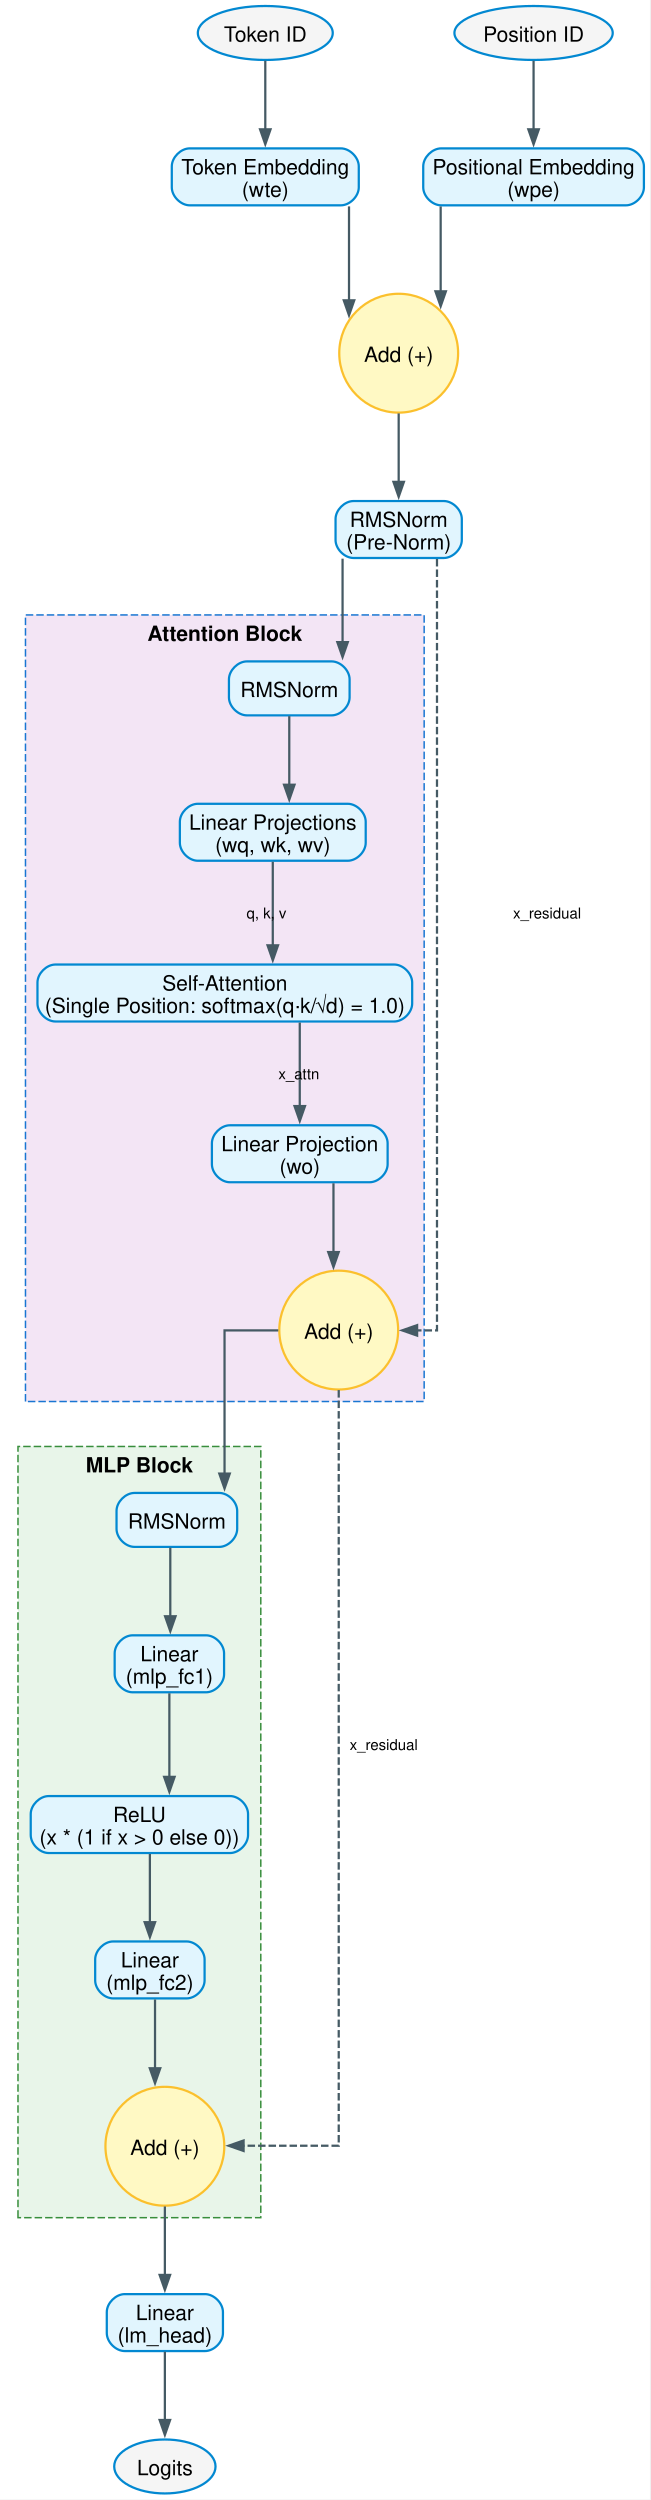
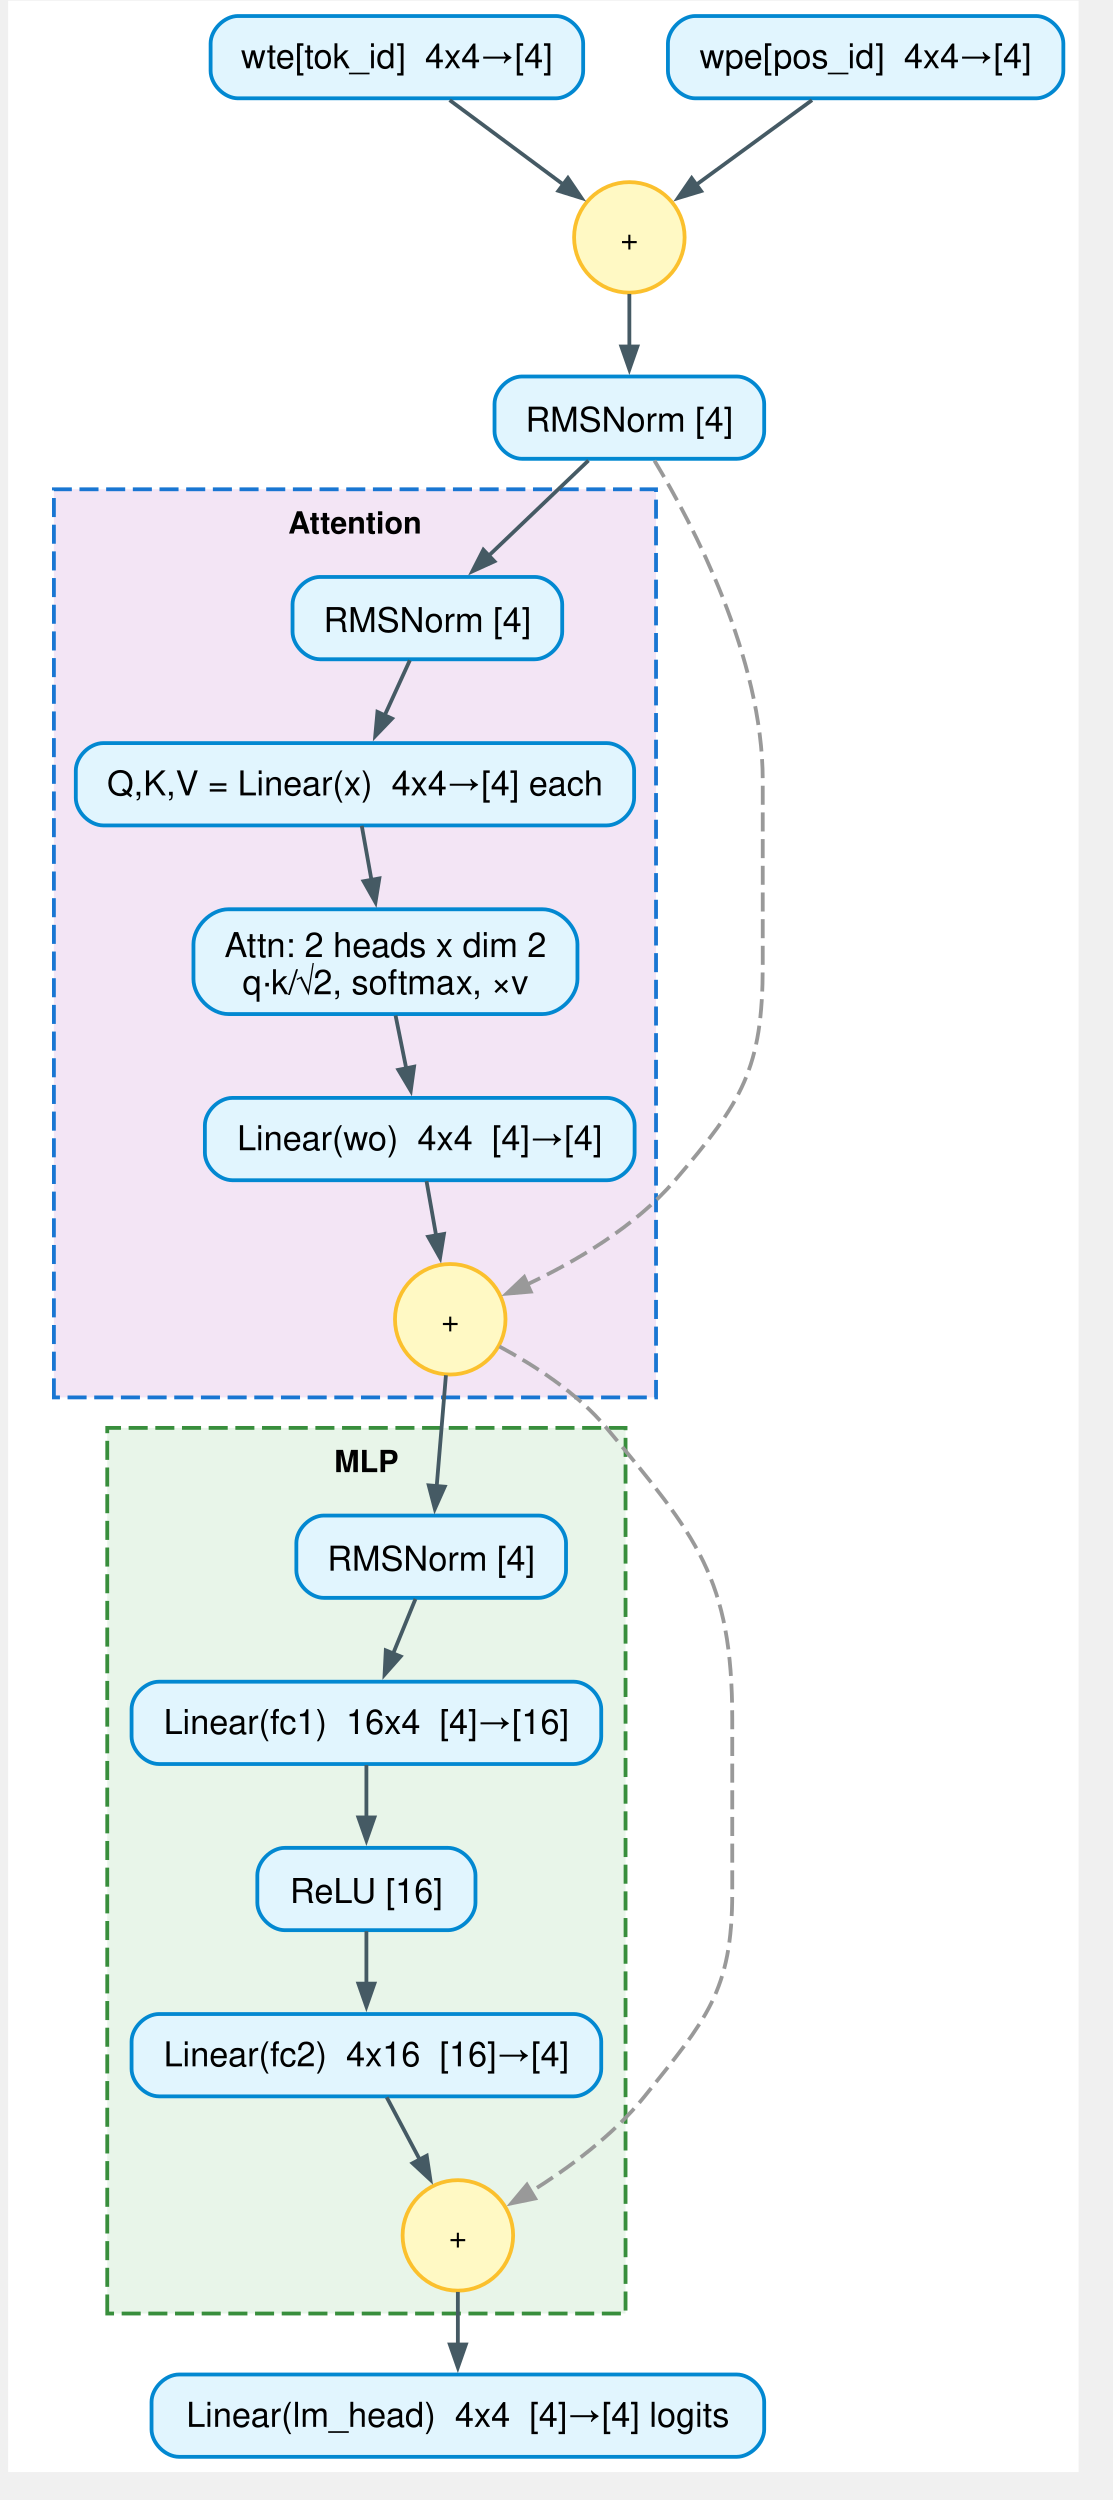
- <svg xmlns="http://www.w3.org/2000/svg" width="434pt" height="1668pt" viewBox="0.00 0.00 434.00 1668.00">
-   <g id="graph0" class="graph" transform="scale(1 1) rotate(0) translate(4 1663.63)">
-     <polygon fill="white" stroke="none" points="-4,4 -4,-1663.63 429.62,-1663.63 429.62,4 -4,4" />
+ <svg xmlns="http://www.w3.org/2000/svg" width="295pt" height="663pt" viewBox="7.00 7.00 288.00 656.00">
+   <g id="graph0" class="graph" transform="scale(1 1) rotate(0) translate(11.2 651.67)">
+     <polygon fill="white" stroke="none" points="-4,4 -4,-644.47 276.88,-644.47 276.88,4 -4,4" />
    <g id="clust1" class="cluster">
-       <polygon fill="#f3e5f5" stroke="#1976d2" stroke-dasharray="5,2" points="13,-728.54 13,-1253.34 279,-1253.34 279,-728.54 13,-728.54" />
-       <text xml:space="preserve" text-anchor="middle" x="146" y="-1236.04" font-family="Helvetica,sans-Serif" font-weight="bold" font-size="14.00">Attention Block</text>
+       <polygon fill="#f3e5f5" stroke="#1976d2" stroke-dasharray="5,2" points="8,-277.99 8,-516.28 166,-516.28 166,-277.99 8,-277.99" />
+       <text xml:space="preserve" text-anchor="middle" x="87" y="-504.68" font-family="Helvetica,sans-Serif" font-weight="bold" font-size="8.00">Attention</text>
    </g>
    <g id="clust2" class="cluster">
-       <polygon fill="#e8f5e9" stroke="#388e3c" stroke-dasharray="5,2" points="8,-184 8,-698.54 170,-698.54 170,-184 8,-184" />
-       <text xml:space="preserve" text-anchor="middle" x="89" y="-681.24" font-family="Helvetica,sans-Serif" font-weight="bold" font-size="14.00">MLP Block</text>
+       <polygon fill="#e8f5e9" stroke="#388e3c" stroke-dasharray="5,2" points="22,-37.6 22,-269.99 158,-269.99 158,-37.6 22,-37.6" />
+       <text xml:space="preserve" text-anchor="middle" x="90" y="-258.39" font-family="Helvetica,sans-Serif" font-weight="bold" font-size="8.00">MLP</text>
    </g>
    <g id="node1" class="node">
-       <ellipse fill="#f5f5f5" stroke="#0288d1" stroke-width="1.5" cx="173" cy="-1641.63" rx="45.01" ry="18" />
-       <text xml:space="preserve" text-anchor="middle" x="173" y="-1635.83" font-family="Helvetica,sans-Serif" font-size="14.00">Token ID</text>
+       <path fill="#e1f5fe" stroke="#0288d1" d="M139.68,-640.47C139.68,-640.47 56.32,-640.47 56.32,-640.47 52.72,-640.47 49.12,-636.87 49.12,-633.27 49.12,-633.27 49.12,-626.07 49.12,-626.07 49.12,-622.47 52.72,-618.87 56.32,-618.87 56.32,-618.87 139.68,-618.87 139.68,-618.87 143.28,-618.87 146.88,-622.47 146.88,-626.07 146.88,-626.07 146.88,-633.27 146.88,-633.27 146.88,-636.87 143.28,-640.47 139.68,-640.47" />
+       <text xml:space="preserve" text-anchor="middle" x="98" y="-626.75" font-family="Helvetica,sans-Serif" font-size="9.00">wte[tok_id]  4x4→[4]</text>
    </g>
    <g id="node3" class="node">
-       <path fill="#e1f5fe" stroke="#0288d1" stroke-width="1.5" d="M223.38,-1564.63C223.38,-1564.63 122.62,-1564.63 122.62,-1564.63 116.62,-1564.63 110.62,-1558.63 110.62,-1552.63 110.62,-1552.63 110.62,-1538.63 110.62,-1538.63 110.62,-1532.63 116.62,-1526.63 122.62,-1526.63 122.62,-1526.63 223.38,-1526.63 223.38,-1526.63 229.38,-1526.63 235.38,-1532.63 235.38,-1538.63 235.38,-1538.63 235.38,-1552.63 235.38,-1552.63 235.38,-1558.63 229.38,-1564.63 223.38,-1564.63" />
-       <text xml:space="preserve" text-anchor="middle" x="173" y="-1547.33" font-family="Helvetica,sans-Serif" font-size="14.00">Token Embedding</text>
-       <text xml:space="preserve" text-anchor="middle" x="173" y="-1532.33" font-family="Helvetica,sans-Serif" font-size="14.00">(wte)</text>
+       <ellipse fill="#fff9c4" stroke="#fbc02d" cx="159" cy="-582.38" rx="14.5" ry="14.5" />
+       <text xml:space="preserve" text-anchor="middle" x="159" y="-579.28" font-family="Helvetica,sans-Serif" font-size="8.00">+</text>
    </g>
    <g id="edge1" class="edge">
-       <path fill="none" stroke="#455a64" stroke-width="1.5" d="M173,-1623.12C173,-1623.12 173,-1577.34 173,-1577.34" />
-       <polygon fill="#455a64" stroke="#455a64" stroke-width="1.5" points="176.5,-1577.34 173,-1567.34 169.5,-1577.34 176.5,-1577.34" />
+       <path fill="none" stroke="#455a64" d="M111.84,-618.4C120.72,-611.8 132.32,-603.19 141.8,-596.15" />
+       <polygon fill="#455a64" stroke="#455a64" points="142.88,-597.96 146.45,-592.7 140.38,-594.59 142.88,-597.96" />
    </g>
    <g id="node2" class="node">
-       <ellipse fill="#f5f5f5" stroke="#0288d1" stroke-width="1.5" cx="352" cy="-1641.63" rx="52.81" ry="18" />
-       <text xml:space="preserve" text-anchor="middle" x="352" y="-1635.83" font-family="Helvetica,sans-Serif" font-size="14.00">Position ID</text>
+       <path fill="#e1f5fe" stroke="#0288d1" d="M265.68,-640.47C265.68,-640.47 176.32,-640.47 176.32,-640.47 172.72,-640.47 169.12,-636.87 169.12,-633.27 169.12,-633.27 169.12,-626.07 169.12,-626.07 169.12,-622.47 172.72,-618.87 176.32,-618.87 176.32,-618.87 265.68,-618.87 265.68,-618.87 269.28,-618.87 272.88,-622.47 272.88,-626.07 272.88,-626.07 272.88,-633.27 272.88,-633.27 272.88,-636.87 269.28,-640.47 265.68,-640.47" />
+       <text xml:space="preserve" text-anchor="middle" x="221" y="-626.75" font-family="Helvetica,sans-Serif" font-size="9.00">wpe[pos_id]  4x4→[4]</text>
+     </g>
+     <g id="edge2" class="edge">
+       <path fill="none" stroke="#455a64" d="M206.93,-618.4C197.9,-611.8 186.11,-603.19 176.49,-596.15" />
+       <polygon fill="#455a64" stroke="#455a64" points="177.83,-594.53 171.75,-592.69 175.35,-597.93 177.83,-594.53" />
    </g>
    <g id="node4" class="node">
-       <path fill="#e1f5fe" stroke="#0288d1" stroke-width="1.5" d="M413.62,-1564.63C413.62,-1564.63 290.38,-1564.63 290.38,-1564.63 284.38,-1564.63 278.38,-1558.63 278.38,-1552.63 278.38,-1552.63 278.38,-1538.63 278.38,-1538.63 278.38,-1532.63 284.38,-1526.63 290.38,-1526.63 290.38,-1526.63 413.62,-1526.63 413.62,-1526.63 419.62,-1526.63 425.62,-1532.63 425.62,-1538.63 425.62,-1538.63 425.62,-1552.63 425.62,-1552.63 425.62,-1558.63 419.62,-1564.63 413.62,-1564.63" />
-       <text xml:space="preserve" text-anchor="middle" x="352" y="-1547.33" font-family="Helvetica,sans-Serif" font-size="14.00">Positional Embedding</text>
-       <text xml:space="preserve" text-anchor="middle" x="352" y="-1532.33" font-family="Helvetica,sans-Serif" font-size="14.00">(wpe)</text>
+       <path fill="#e1f5fe" stroke="#0288d1" d="M187.18,-545.88C187.18,-545.88 130.82,-545.88 130.82,-545.88 127.22,-545.88 123.62,-542.28 123.62,-538.68 123.62,-538.68 123.62,-531.48 123.62,-531.48 123.62,-527.88 127.22,-524.28 130.82,-524.28 130.82,-524.28 187.18,-524.28 187.18,-524.28 190.78,-524.28 194.38,-527.88 194.38,-531.48 194.38,-531.48 194.38,-538.68 194.38,-538.68 194.38,-542.28 190.78,-545.88 187.18,-545.88" />
+       <text xml:space="preserve" text-anchor="middle" x="159" y="-531.41" font-family="Helvetica,sans-Serif" font-size="9.00">RMSNorm [4]</text>
    </g>
-     <g id="edge2" class="edge">
-       <path fill="none" stroke="#455a64" stroke-width="1.5" d="M352,-1623.12C352,-1623.12 352,-1577.34 352,-1577.34" />
-       <polygon fill="#455a64" stroke="#455a64" stroke-width="1.5" points="355.5,-1577.34 352,-1567.34 348.5,-1577.34 355.5,-1577.34" />
+     <g id="edge3" class="edge">
+       <path fill="none" stroke="#455a64" d="M159,-567.54C159,-563.14 159,-558.22 159,-553.59" />
+       <polygon fill="#455a64" stroke="#455a64" points="161.1,-553.75 159,-547.75 156.9,-553.75 161.1,-553.75" />
    </g>
    <g id="node5" class="node">
-       <ellipse fill="#fff9c4" stroke="#fbc02d" stroke-width="1.5" cx="262" cy="-1427.98" rx="39.65" ry="39.65" />
-       <text xml:space="preserve" text-anchor="middle" x="262" y="-1422.18" font-family="Helvetica,sans-Serif" font-size="14.00">Add (+)</text>
+       <path fill="#e1f5fe" stroke="#0288d1" d="M134.17,-493.28C134.17,-493.28 77.83,-493.28 77.83,-493.28 74.23,-493.28 70.62,-489.68 70.62,-486.08 70.62,-486.08 70.62,-478.88 70.62,-478.88 70.62,-475.28 74.23,-471.68 77.83,-471.68 77.83,-471.68 134.17,-471.68 134.17,-471.68 137.78,-471.68 141.38,-475.28 141.38,-478.88 141.38,-478.88 141.38,-486.08 141.38,-486.08 141.38,-489.68 137.78,-493.28 134.17,-493.28" />
+       <text xml:space="preserve" text-anchor="middle" x="106" y="-478.81" font-family="Helvetica,sans-Serif" font-size="9.00">RMSNorm [4]</text>
    </g>
-     <g id="edge3" class="edge">
-       <path fill="none" stroke="#455a64" stroke-width="1.5" d="M228.86,-1525.94C228.86,-1525.94 228.86,-1463.24 228.86,-1463.24" />
-       <polygon fill="#455a64" stroke="#455a64" stroke-width="1.5" points="232.36,-1463.24 228.86,-1453.24 225.36,-1463.24 232.36,-1463.24" />
+     <g id="edge8" class="edge">
+       <path fill="none" stroke="#455a64" d="M148.27,-523.84C140.66,-516.57 130.31,-506.69 121.76,-498.53" />
+       <polygon fill="#455a64" stroke="#455a64" points="123.59,-497.38 117.8,-494.75 120.69,-500.41 123.59,-497.38" />
+     </g>
+     <g id="node9" class="node">
+       <ellipse fill="#fff9c4" stroke="#fbc02d" cx="112" cy="-298.49" rx="14.5" ry="14.5" />
+       <text xml:space="preserve" text-anchor="middle" x="112" y="-295.39" font-family="Helvetica,sans-Serif" font-size="8.00">+</text>
+     </g>
+     <g id="edge9" class="edge">
+       <path fill="none" stroke="#999999" stroke-dasharray="5,2" d="M165.58,-523.81C175.72,-506.98 194,-472.16 194,-439.88 194,-439.88 194,-439.88 194,-391.33 194,-364.28 188.6,-355.53 171,-334.98 160.5,-322.73 144.67,-313.53 132.05,-307.57" />
+       <polygon fill="#999999" stroke="#999999" points="133.13,-305.75 126.8,-305.21 131.41,-309.58 133.13,-305.75" />
+     </g>
+     <g id="node6" class="node">
+       <path fill="#e1f5fe" stroke="#0288d1" d="M153.05,-449.68C153.05,-449.68 20.95,-449.68 20.95,-449.68 17.35,-449.68 13.75,-446.08 13.75,-442.48 13.75,-442.48 13.75,-435.28 13.75,-435.28 13.75,-431.68 17.35,-428.08 20.95,-428.08 20.95,-428.08 153.05,-428.08 153.05,-428.08 156.65,-428.08 160.25,-431.68 160.25,-435.28 160.25,-435.28 160.25,-442.48 160.25,-442.48 160.25,-446.08 156.65,-449.68 153.05,-449.68" />
+       <text xml:space="preserve" text-anchor="middle" x="87" y="-435.96" font-family="Helvetica,sans-Serif" font-size="9.00">Q,K,V = Linear(x)  4x4→[4] each</text>
    </g>
    <g id="edge4" class="edge">
-       <path fill="none" stroke="#455a64" stroke-width="1.5" d="M290.01,-1525.94C290.01,-1525.94 290.01,-1469.28 290.01,-1469.28" />
-       <polygon fill="#455a64" stroke="#455a64" stroke-width="1.5" points="293.51,-1469.28 290.01,-1459.28 286.51,-1469.28 293.51,-1469.28" />
+       <path fill="none" stroke="#455a64" d="M101.4,-471.41C99.38,-466.98 96.95,-461.66 94.66,-456.66" />
+       <polygon fill="#455a64" stroke="#455a64" points="96.72,-456.11 92.32,-451.53 92.9,-457.86 96.72,-456.11" />
    </g>
-     <g id="node6" class="node">
-       <path fill="#e1f5fe" stroke="#0288d1" stroke-width="1.5" d="M292.12,-1329.34C292.12,-1329.34 231.88,-1329.34 231.88,-1329.34 225.88,-1329.34 219.88,-1323.34 219.88,-1317.34 219.88,-1317.34 219.88,-1303.34 219.88,-1303.34 219.88,-1297.34 225.88,-1291.34 231.88,-1291.34 231.88,-1291.34 292.12,-1291.34 292.12,-1291.34 298.12,-1291.34 304.12,-1297.34 304.12,-1303.34 304.12,-1303.34 304.12,-1317.34 304.12,-1317.34 304.12,-1323.34 298.12,-1329.34 292.12,-1329.34" />
-       <text xml:space="preserve" text-anchor="middle" x="262" y="-1312.04" font-family="Helvetica,sans-Serif" font-size="14.00">RMSNorm</text>
-       <text xml:space="preserve" text-anchor="middle" x="262" y="-1297.04" font-family="Helvetica,sans-Serif" font-size="14.00">(Pre-Norm)</text>
+     <g id="node7" class="node">
+       <path fill="#e1f5fe" stroke="#0288d1" d="M136.21,-406.08C136.21,-406.08 53.79,-406.08 53.79,-406.08 49.21,-406.08 44.62,-401.5 44.62,-396.92 44.62,-396.92 44.62,-387.75 44.62,-387.75 44.62,-383.17 49.21,-378.58 53.79,-378.58 53.79,-378.58 136.21,-378.58 136.21,-378.58 140.79,-378.58 145.38,-383.17 145.38,-387.75 145.38,-387.75 145.38,-396.92 145.38,-396.92 145.38,-401.5 140.79,-406.08 136.21,-406.08" />
+       <text xml:space="preserve" text-anchor="middle" x="95" y="-393.53" font-family="Helvetica,sans-Serif" font-size="9.00">Attn: 2 heads x dim 2</text>
+       <text xml:space="preserve" text-anchor="middle" x="95" y="-383.78" font-family="Helvetica,sans-Serif" font-size="9.00">q·k/√2, softmax, ×v</text>
    </g>
    <g id="edge5" class="edge">
-       <path fill="none" stroke="#455a64" stroke-width="1.5" d="M262,-1387.82C262,-1387.82 262,-1342.14 262,-1342.14" />
-       <polygon fill="#455a64" stroke="#455a64" stroke-width="1.5" points="265.5,-1342.14 262,-1332.14 258.5,-1342.14 265.5,-1342.14" />
+       <path fill="none" stroke="#455a64" d="M88.78,-428C89.54,-423.72 90.47,-418.56 91.37,-413.54" />
+       <polygon fill="#455a64" stroke="#455a64" points="93.39,-414.17 92.38,-407.9 89.26,-413.43 93.39,-414.17" />
    </g>
-     <g id="node7" class="node">
-       <path fill="#e1f5fe" stroke="#0288d1" stroke-width="1.5" d="M217.25,-1222.34C217.25,-1222.34 160.75,-1222.34 160.75,-1222.34 154.75,-1222.34 148.75,-1216.34 148.75,-1210.34 148.75,-1210.34 148.75,-1198.34 148.75,-1198.34 148.75,-1192.34 154.75,-1186.34 160.75,-1186.34 160.75,-1186.34 217.25,-1186.34 217.25,-1186.34 223.25,-1186.34 229.25,-1192.34 229.25,-1198.34 229.25,-1198.34 229.25,-1210.34 229.25,-1210.34 229.25,-1216.34 223.25,-1222.34 217.25,-1222.34" />
-       <text xml:space="preserve" text-anchor="middle" x="189" y="-1198.54" font-family="Helvetica,sans-Serif" font-size="14.00">RMSNorm</text>
+     <g id="node8" class="node">
+       <path fill="#e1f5fe" stroke="#0288d1" d="M153.17,-356.58C153.17,-356.58 54.83,-356.58 54.83,-356.58 51.23,-356.58 47.62,-352.98 47.62,-349.38 47.62,-349.38 47.62,-342.18 47.62,-342.18 47.62,-338.58 51.23,-334.98 54.83,-334.98 54.83,-334.98 153.17,-334.98 153.17,-334.98 156.78,-334.98 160.38,-338.58 160.38,-342.18 160.38,-342.18 160.38,-349.38 160.38,-349.38 160.38,-352.98 156.78,-356.58 153.17,-356.58" />
+       <text xml:space="preserve" text-anchor="middle" x="104" y="-342.86" font-family="Helvetica,sans-Serif" font-size="9.00">Linear(wo)  4x4  [4]→[4]</text>
+     </g>
+     <g id="edge6" class="edge">
+       <path fill="none" stroke="#455a64" d="M97.65,-378.21C98.53,-373.87 99.52,-368.96 100.45,-364.35" />
+       <polygon fill="#455a64" stroke="#455a64" points="102.51,-364.77 101.64,-358.47 98.39,-363.94 102.51,-364.77" />
+     </g>
+     <g id="edge7" class="edge">
+       <path fill="none" stroke="#455a64" d="M105.78,-334.73C106.53,-330.46 107.44,-325.31 108.33,-320.28" />
+       <polygon fill="#455a64" stroke="#455a64" points="110.35,-320.88 109.33,-314.61 106.22,-320.15 110.35,-320.88" />
+     </g>
+     <g id="node10" class="node">
+       <path fill="#e1f5fe" stroke="#0288d1" d="M135.17,-246.99C135.17,-246.99 78.83,-246.99 78.83,-246.99 75.23,-246.99 71.62,-243.39 71.62,-239.79 71.62,-239.79 71.62,-232.59 71.62,-232.59 71.62,-228.99 75.23,-225.39 78.83,-225.39 78.83,-225.39 135.17,-225.39 135.17,-225.39 138.78,-225.39 142.38,-228.99 142.38,-232.59 142.38,-232.59 142.38,-239.79 142.38,-239.79 142.38,-243.39 138.78,-246.99 135.17,-246.99" />
+       <text xml:space="preserve" text-anchor="middle" x="107" y="-232.52" font-family="Helvetica,sans-Serif" font-size="9.00">RMSNorm [4]</text>
+     </g>
+     <g id="edge14" class="edge">
+       <path fill="none" stroke="#455a64" d="M110.87,-283.81C110.15,-275.12 109.21,-263.8 108.43,-254.49" />
+       <polygon fill="#455a64" stroke="#455a64" points="110.55,-254.56 107.96,-248.76 106.36,-254.91 110.55,-254.56" />
+     </g>
+     <g id="node14" class="node">
+       <ellipse fill="#fff9c4" stroke="#fbc02d" cx="114" cy="-58.1" rx="14.5" ry="14.5" />
+       <text xml:space="preserve" text-anchor="middle" x="114" y="-55" font-family="Helvetica,sans-Serif" font-size="8.00">+</text>
+     </g>
+     <g id="edge15" class="edge">
+       <path fill="none" stroke="#999999" stroke-dasharray="5,2" d="M124.9,-291.35C133.78,-286.57 145.33,-279.22 153,-269.99 176.65,-241.56 186,-230.58 186,-193.59 186,-193.59 186,-193.59 186,-147.99 186,-122.15 179.15,-114.76 163,-94.59 154.81,-84.37 142.98,-75.68 132.99,-69.46" />
+       <polygon fill="#999999" stroke="#999999" points="134.28,-67.79 128.05,-66.52 132.12,-71.39 134.28,-67.79" />
+     </g>
+     <g id="node11" class="node">
+       <path fill="#e1f5fe" stroke="#0288d1" d="M144.42,-203.39C144.42,-203.39 35.58,-203.39 35.58,-203.39 31.98,-203.39 28.38,-199.79 28.38,-196.19 28.38,-196.19 28.38,-188.99 28.38,-188.99 28.38,-185.39 31.98,-181.79 35.58,-181.79 35.58,-181.79 144.42,-181.79 144.42,-181.79 148.03,-181.79 151.62,-185.39 151.62,-188.99 151.62,-188.99 151.62,-196.19 151.62,-196.19 151.62,-199.79 148.03,-203.39 144.42,-203.39" />
+       <text xml:space="preserve" text-anchor="middle" x="90" y="-189.67" font-family="Helvetica,sans-Serif" font-size="9.00">Linear(fc1)  16x4  [4]→[16]</text>
    </g>
    <g id="edge10" class="edge">
-       <path fill="none" stroke="#455a64" stroke-width="1.5" d="M224.56,-1290.89C224.56,-1290.89 224.56,-1235.21 224.56,-1235.21" />
-       <polygon fill="#455a64" stroke="#455a64" stroke-width="1.5" points="228.06,-1235.21 224.56,-1225.21 221.06,-1235.21 228.06,-1235.21" />
+       <path fill="none" stroke="#455a64" d="M102.88,-225.12C101.12,-220.79 99,-215.61 96.99,-210.71" />
+       <polygon fill="#455a64" stroke="#455a64" points="98.98,-210.02 94.77,-205.26 95.09,-211.61 98.98,-210.02" />
    </g>
-     <g id="node11" class="node">
-       <ellipse fill="#fff9c4" stroke="#fbc02d" stroke-width="1.5" cx="222" cy="-776.19" rx="39.65" ry="39.65" />
-       <text xml:space="preserve" text-anchor="middle" x="222" y="-770.39" font-family="Helvetica,sans-Serif" font-size="14.00">Add (+)</text>
+     <g id="node12" class="node">
+       <path fill="#e1f5fe" stroke="#0288d1" d="M111.42,-159.79C111.42,-159.79 68.58,-159.79 68.58,-159.79 64.98,-159.79 61.38,-156.19 61.38,-152.59 61.38,-152.59 61.38,-145.39 61.38,-145.39 61.38,-141.79 64.98,-138.19 68.58,-138.19 68.58,-138.19 111.42,-138.19 111.42,-138.19 115.02,-138.19 118.62,-141.79 118.62,-145.39 118.62,-145.39 118.62,-152.59 118.62,-152.59 118.62,-156.19 115.02,-159.79 111.42,-159.79" />
+       <text xml:space="preserve" text-anchor="middle" x="90" y="-145.32" font-family="Helvetica,sans-Serif" font-size="9.00">ReLU [16]</text>
    </g>
    <g id="edge11" class="edge">
-       <path fill="none" stroke="#455a64" stroke-width="1.5" stroke-dasharray="5,2" d="M287.56,-1290.68C287.56,-1194.28 287.56,-776 287.56,-776 287.56,-776 274.3,-776 274.3,-776" />
-       <polygon fill="#455a64" stroke="#455a64" stroke-width="1.5" points="274.3,-772.5 264.3,-776 274.3,-779.5 274.3,-772.5" />
-       <text xml:space="preserve" text-anchor="middle" x="359.62" y="-1050.84" font-family="Helvetica,sans-Serif" font-size="10.00"> x_residual</text>
+       <path fill="none" stroke="#455a64" d="M90,-181.52C90,-177.29 90,-172.25 90,-167.45" />
+       <polygon fill="#455a64" stroke="#455a64" points="92.1,-167.77 90,-161.77 87.9,-167.77 92.1,-167.77" />
    </g>
-     <g id="node8" class="node">
-       <path fill="#e1f5fe" stroke="#0288d1" stroke-width="1.5" d="M228,-1127.34C228,-1127.34 128,-1127.34 128,-1127.34 122,-1127.34 116,-1121.34 116,-1115.34 116,-1115.34 116,-1101.34 116,-1101.34 116,-1095.34 122,-1089.34 128,-1089.34 128,-1089.34 228,-1089.34 228,-1089.34 234,-1089.34 240,-1095.34 240,-1101.34 240,-1101.34 240,-1115.34 240,-1115.34 240,-1121.34 234,-1127.34 228,-1127.34" />
-       <text xml:space="preserve" text-anchor="middle" x="178" y="-1110.04" font-family="Helvetica,sans-Serif" font-size="14.00">Linear Projections</text>
-       <text xml:space="preserve" text-anchor="middle" x="178" y="-1095.04" font-family="Helvetica,sans-Serif" font-size="14.00">(wq, wk, wv)</text>
+     <g id="node13" class="node">
+       <path fill="#e1f5fe" stroke="#0288d1" d="M144.43,-116.19C144.43,-116.19 35.58,-116.19 35.58,-116.19 31.98,-116.19 28.38,-112.59 28.38,-108.99 28.38,-108.99 28.38,-101.79 28.38,-101.79 28.38,-98.19 31.97,-94.59 35.57,-94.59 35.57,-94.59 144.43,-94.59 144.43,-94.59 148.03,-94.59 151.62,-98.19 151.62,-101.79 151.62,-101.79 151.62,-108.99 151.62,-108.99 151.62,-112.59 148.03,-116.19 144.43,-116.19" />
+       <text xml:space="preserve" text-anchor="middle" x="90" y="-102.47" font-family="Helvetica,sans-Serif" font-size="9.00">Linear(fc2)  4x16  [16]→[4]</text>
    </g>
-     <g id="edge6" class="edge">
-       <path fill="none" stroke="#455a64" stroke-width="1.5" d="M189,-1185.83C189,-1185.83 189,-1140.05 189,-1140.05" />
-       <polygon fill="#455a64" stroke="#455a64" stroke-width="1.5" points="192.5,-1140.05 189,-1130.05 185.5,-1140.05 192.5,-1140.05" />
+     <g id="edge12" class="edge">
+       <path fill="none" stroke="#455a64" d="M90,-137.92C90,-133.69 90,-128.65 90,-123.85" />
+       <polygon fill="#455a64" stroke="#455a64" points="92.1,-124.17 90,-118.17 87.9,-124.17 92.1,-124.17" />
    </g>
-     <g id="node9" class="node">
-       <path fill="#e1f5fe" stroke="#0288d1" stroke-width="1.5" d="M259,-1020.09C259,-1020.09 33,-1020.09 33,-1020.09 27,-1020.09 21,-1014.09 21,-1008.09 21,-1008.09 21,-994.09 21,-994.09 21,-988.09 27,-982.09 33,-982.09 33,-982.09 259,-982.09 259,-982.09 265,-982.09 271,-988.09 271,-994.09 271,-994.09 271,-1008.09 271,-1008.09 271,-1014.09 265,-1020.09 259,-1020.09" />
-       <text xml:space="preserve" text-anchor="middle" x="146" y="-1002.79" font-family="Helvetica,sans-Serif" font-size="14.00">Self-Attention</text>
-       <text xml:space="preserve" text-anchor="middle" x="146" y="-987.79" font-family="Helvetica,sans-Serif" font-size="14.00">(Single Position: softmax(q·k/√d) = 1.0)</text>
+     <g id="edge13" class="edge">
+       <path fill="none" stroke="#455a64" d="M95.33,-94.34C97.91,-89.47 101.09,-83.46 104.1,-77.79" />
+       <polygon fill="#455a64" stroke="#455a64" points="105.83,-79 106.78,-72.72 102.12,-77.04 105.83,-79" />
    </g>
-     <g id="edge7" class="edge">
-       <path fill="none" stroke="#455a64" stroke-width="1.5" d="M178,-1088.66C178,-1088.66 178,-1032.9 178,-1032.9" />
-       <polygon fill="#455a64" stroke="#455a64" stroke-width="1.5" points="181.5,-1032.9 178,-1022.9 174.5,-1032.9 181.5,-1032.9" />
-       <text xml:space="preserve" text-anchor="middle" x="172.38" y="-1050.84" font-family="Helvetica,sans-Serif" font-size="10.00"> q, k, v</text>
-     </g>
-     <g id="node10" class="node">
-       <path fill="#e1f5fe" stroke="#0288d1" stroke-width="1.5" d="M242.62,-912.84C242.62,-912.84 149.38,-912.84 149.38,-912.84 143.38,-912.84 137.38,-906.84 137.38,-900.84 137.38,-900.84 137.38,-886.84 137.38,-886.84 137.38,-880.84 143.38,-874.84 149.38,-874.84 149.38,-874.84 242.62,-874.84 242.62,-874.84 248.62,-874.84 254.62,-880.84 254.62,-886.84 254.62,-886.84 254.62,-900.84 254.62,-900.84 254.62,-906.84 248.62,-912.84 242.62,-912.84" />
-       <text xml:space="preserve" text-anchor="middle" x="196" y="-895.54" font-family="Helvetica,sans-Serif" font-size="14.00">Linear Projection</text>
-       <text xml:space="preserve" text-anchor="middle" x="196" y="-880.54" font-family="Helvetica,sans-Serif" font-size="14.00">(wo)</text>
-     </g>
-     <g id="edge8" class="edge">
-       <path fill="none" stroke="#455a64" stroke-width="1.5" d="M196,-981.41C196,-981.41 196,-925.65 196,-925.65" />
-       <polygon fill="#455a64" stroke="#455a64" stroke-width="1.5" points="199.5,-925.65 196,-915.65 192.5,-925.65 199.5,-925.65" />
-       <text xml:space="preserve" text-anchor="middle" x="194" y="-943.59" font-family="Helvetica,sans-Serif" font-size="10.00"> x_attn</text>
-     </g>
-     <g id="edge9" class="edge">
-       <path fill="none" stroke="#455a64" stroke-width="1.5" d="M218.49,-874.14C218.49,-874.14 218.49,-828.24 218.49,-828.24" />
-       <polygon fill="#455a64" stroke="#455a64" stroke-width="1.5" points="221.99,-828.24 218.49,-818.24 214.99,-828.24 221.99,-828.24" />
-     </g>
-     <g id="node12" class="node">
-       <path fill="#e1f5fe" stroke="#0288d1" stroke-width="1.5" d="M142.25,-667.54C142.25,-667.54 85.75,-667.54 85.75,-667.54 79.75,-667.54 73.75,-661.54 73.75,-655.54 73.75,-655.54 73.75,-643.54 73.75,-643.54 73.75,-637.54 79.75,-631.54 85.75,-631.54 85.75,-631.54 142.25,-631.54 142.25,-631.54 148.25,-631.54 154.25,-637.54 154.25,-643.54 154.25,-643.54 154.25,-655.54 154.25,-655.54 154.25,-661.54 148.25,-667.54 142.25,-667.54" />
-       <text xml:space="preserve" text-anchor="middle" x="114" y="-643.74" font-family="Helvetica,sans-Serif" font-size="14.00">RMSNorm</text>
+     <g id="node15" class="node">
+       <path fill="#e1f5fe" stroke="#0288d1" d="M187.18,-21.6C187.18,-21.6 40.83,-21.6 40.83,-21.6 37.23,-21.6 33.62,-18 33.62,-14.4 33.62,-14.4 33.62,-7.2 33.62,-7.2 33.62,-3.6 37.23,0 40.83,0 40.83,0 187.18,0 187.18,0 190.77,0 194.38,-3.6 194.38,-7.2 194.38,-7.2 194.38,-14.4 194.38,-14.4 194.38,-18 190.78,-21.6 187.18,-21.6" />
+       <text xml:space="preserve" text-anchor="middle" x="114" y="-7.87" font-family="Helvetica,sans-Serif" font-size="9.00">Linear(lm_head)  4x4  [4]→[4] logits</text>
    </g>
    <g id="edge16" class="edge">
-       <path fill="none" stroke="#455a64" stroke-width="1.5" d="M181.68,-776C163.4,-776 145.81,-776 145.81,-776 145.81,-776 145.81,-680.47 145.81,-680.47" />
-       <polygon fill="#455a64" stroke="#455a64" stroke-width="1.5" points="149.31,-680.47 145.81,-670.47 142.31,-680.47 149.31,-680.47" />
-     </g>
-     <g id="node16" class="node">
-       <ellipse fill="#fff9c4" stroke="#fbc02d" stroke-width="1.5" cx="106" cy="-231.65" rx="39.65" ry="39.65" />
-       <text xml:space="preserve" text-anchor="middle" x="106" y="-225.85" font-family="Helvetica,sans-Serif" font-size="14.00">Add (+)</text>
-     </g>
-     <g id="edge17" class="edge">
-       <path fill="none" stroke="#455a64" stroke-width="1.5" stroke-dasharray="5,2" d="M222,-736.17C222,-610.5 222,-232 222,-232 222,-232 158.52,-232 158.52,-232" />
-       <polygon fill="#455a64" stroke="#455a64" stroke-width="1.5" points="158.52,-228.5 148.52,-232 158.52,-235.5 158.52,-228.5" />
-       <text xml:space="preserve" text-anchor="middle" x="250.62" y="-496.04" font-family="Helvetica,sans-Serif" font-size="10.00"> x_residual</text>
-     </g>
-     <g id="node13" class="node">
-       <path fill="#e1f5fe" stroke="#0288d1" stroke-width="1.5" d="M133.5,-572.54C133.5,-572.54 84.5,-572.54 84.5,-572.54 78.5,-572.54 72.5,-566.54 72.5,-560.54 72.5,-560.54 72.5,-546.54 72.5,-546.54 72.5,-540.54 78.5,-534.54 84.5,-534.54 84.5,-534.54 133.5,-534.54 133.5,-534.54 139.5,-534.54 145.5,-540.54 145.5,-546.54 145.5,-546.54 145.5,-560.54 145.5,-560.54 145.5,-566.54 139.5,-572.54 133.5,-572.54" />
-       <text xml:space="preserve" text-anchor="middle" x="109" y="-555.24" font-family="Helvetica,sans-Serif" font-size="14.00">Linear</text>
-       <text xml:space="preserve" text-anchor="middle" x="109" y="-540.24" font-family="Helvetica,sans-Serif" font-size="14.00">(mlp_fc1)</text>
-     </g>
-     <g id="edge12" class="edge">
-       <path fill="none" stroke="#455a64" stroke-width="1.5" d="M109.62,-631.03C109.62,-631.03 109.62,-585.25 109.62,-585.25" />
-       <polygon fill="#455a64" stroke="#455a64" stroke-width="1.5" points="113.13,-585.25 109.63,-575.25 106.13,-585.25 113.13,-585.25" />
-     </g>
-     <g id="node14" class="node">
-       <path fill="#e1f5fe" stroke="#0288d1" stroke-width="1.5" d="M149.5,-465.29C149.5,-465.29 28.5,-465.29 28.5,-465.29 22.5,-465.29 16.5,-459.29 16.5,-453.29 16.5,-453.29 16.5,-439.29 16.5,-439.29 16.5,-433.29 22.5,-427.29 28.5,-427.29 28.5,-427.29 149.5,-427.29 149.5,-427.29 155.5,-427.29 161.5,-433.29 161.5,-439.29 161.5,-439.29 161.5,-453.29 161.5,-453.29 161.5,-459.29 155.5,-465.29 149.5,-465.29" />
-       <text xml:space="preserve" text-anchor="middle" x="89" y="-447.99" font-family="Helvetica,sans-Serif" font-size="14.00">ReLU</text>
-       <text xml:space="preserve" text-anchor="middle" x="89" y="-432.99" font-family="Helvetica,sans-Serif" font-size="14.00">(x * (1 if x &gt; 0 else 0))</text>
-     </g>
-     <g id="edge13" class="edge">
-       <path fill="none" stroke="#455a64" stroke-width="1.5" d="M109,-533.87C109,-533.87 109,-478.11 109,-478.11" />
-       <polygon fill="#455a64" stroke="#455a64" stroke-width="1.5" points="112.5,-478.11 109,-468.11 105.5,-478.11 112.5,-478.11" />
-     </g>
-     <g id="node15" class="node">
-       <path fill="#e1f5fe" stroke="#0288d1" stroke-width="1.5" d="M120.5,-368.29C120.5,-368.29 71.5,-368.29 71.5,-368.29 65.5,-368.29 59.5,-362.29 59.5,-356.29 59.5,-356.29 59.5,-342.29 59.5,-342.29 59.5,-336.29 65.5,-330.29 71.5,-330.29 71.5,-330.29 120.5,-330.29 120.5,-330.29 126.5,-330.29 132.5,-336.29 132.5,-342.29 132.5,-342.29 132.5,-356.29 132.5,-356.29 132.5,-362.29 126.5,-368.29 120.5,-368.29" />
-       <text xml:space="preserve" text-anchor="middle" x="96" y="-350.99" font-family="Helvetica,sans-Serif" font-size="14.00">Linear</text>
-       <text xml:space="preserve" text-anchor="middle" x="96" y="-335.99" font-family="Helvetica,sans-Serif" font-size="14.00">(mlp_fc2)</text>
-     </g>
-     <g id="edge14" class="edge">
-       <path fill="none" stroke="#455a64" stroke-width="1.5" d="M96,-426.66C96,-426.66 96,-381.16 96,-381.16" />
-       <polygon fill="#455a64" stroke="#455a64" stroke-width="1.5" points="99.5,-381.16 96,-371.16 92.5,-381.16 99.5,-381.16" />
-     </g>
-     <g id="edge15" class="edge">
-       <path fill="none" stroke="#455a64" stroke-width="1.5" d="M99.43,-329.6C99.43,-329.6 99.43,-283.7 99.43,-283.7" />
-       <polygon fill="#455a64" stroke="#455a64" stroke-width="1.5" points="102.93,-283.7 99.43,-273.7 95.93,-283.7 102.93,-283.7" />
-     </g>
-     <g id="node17" class="node">
-       <path fill="#e1f5fe" stroke="#0288d1" stroke-width="1.5" d="M132.75,-133C132.75,-133 79.25,-133 79.25,-133 73.25,-133 67.25,-127 67.25,-121 67.25,-121 67.25,-107 67.25,-107 67.25,-101 73.25,-95 79.25,-95 79.25,-95 132.75,-95 132.75,-95 138.75,-95 144.75,-101 144.75,-107 144.75,-107 144.75,-121 144.75,-121 144.75,-127 138.75,-133 132.75,-133" />
-       <text xml:space="preserve" text-anchor="middle" x="106" y="-115.7" font-family="Helvetica,sans-Serif" font-size="14.00">Linear</text>
-       <text xml:space="preserve" text-anchor="middle" x="106" y="-100.7" font-family="Helvetica,sans-Serif" font-size="14.00">(lm_head)</text>
-     </g>
-     <g id="edge18" class="edge">
-       <path fill="none" stroke="#455a64" stroke-width="1.5" d="M106,-191.49C106,-191.49 106,-145.81 106,-145.81" />
-       <polygon fill="#455a64" stroke="#455a64" stroke-width="1.5" points="109.5,-145.81 106,-135.81 102.5,-145.81 109.5,-145.81" />
-     </g>
-     <g id="node18" class="node">
-       <ellipse fill="#f5f5f5" stroke="#0288d1" stroke-width="1.5" cx="106" cy="-18" rx="33.8" ry="18" />
-       <text xml:space="preserve" text-anchor="middle" x="106" y="-12.2" font-family="Helvetica,sans-Serif" font-size="14.00">Logits</text>
-     </g>
-     <g id="edge19" class="edge">
-       <path fill="none" stroke="#455a64" stroke-width="1.5" d="M106,-94.57C106,-94.57 106,-49.02 106,-49.02" />
-       <polygon fill="#455a64" stroke="#455a64" stroke-width="1.5" points="109.5,-49.02 106,-39.02 102.5,-49.02 109.5,-49.02" />
+       <path fill="none" stroke="#455a64" d="M114,-43.26C114,-38.86 114,-33.93 114,-29.31" />
+       <polygon fill="#455a64" stroke="#455a64" points="116.1,-29.47 114,-23.47 111.9,-29.47 116.1,-29.47" />
    </g>
  </g>
</svg>
